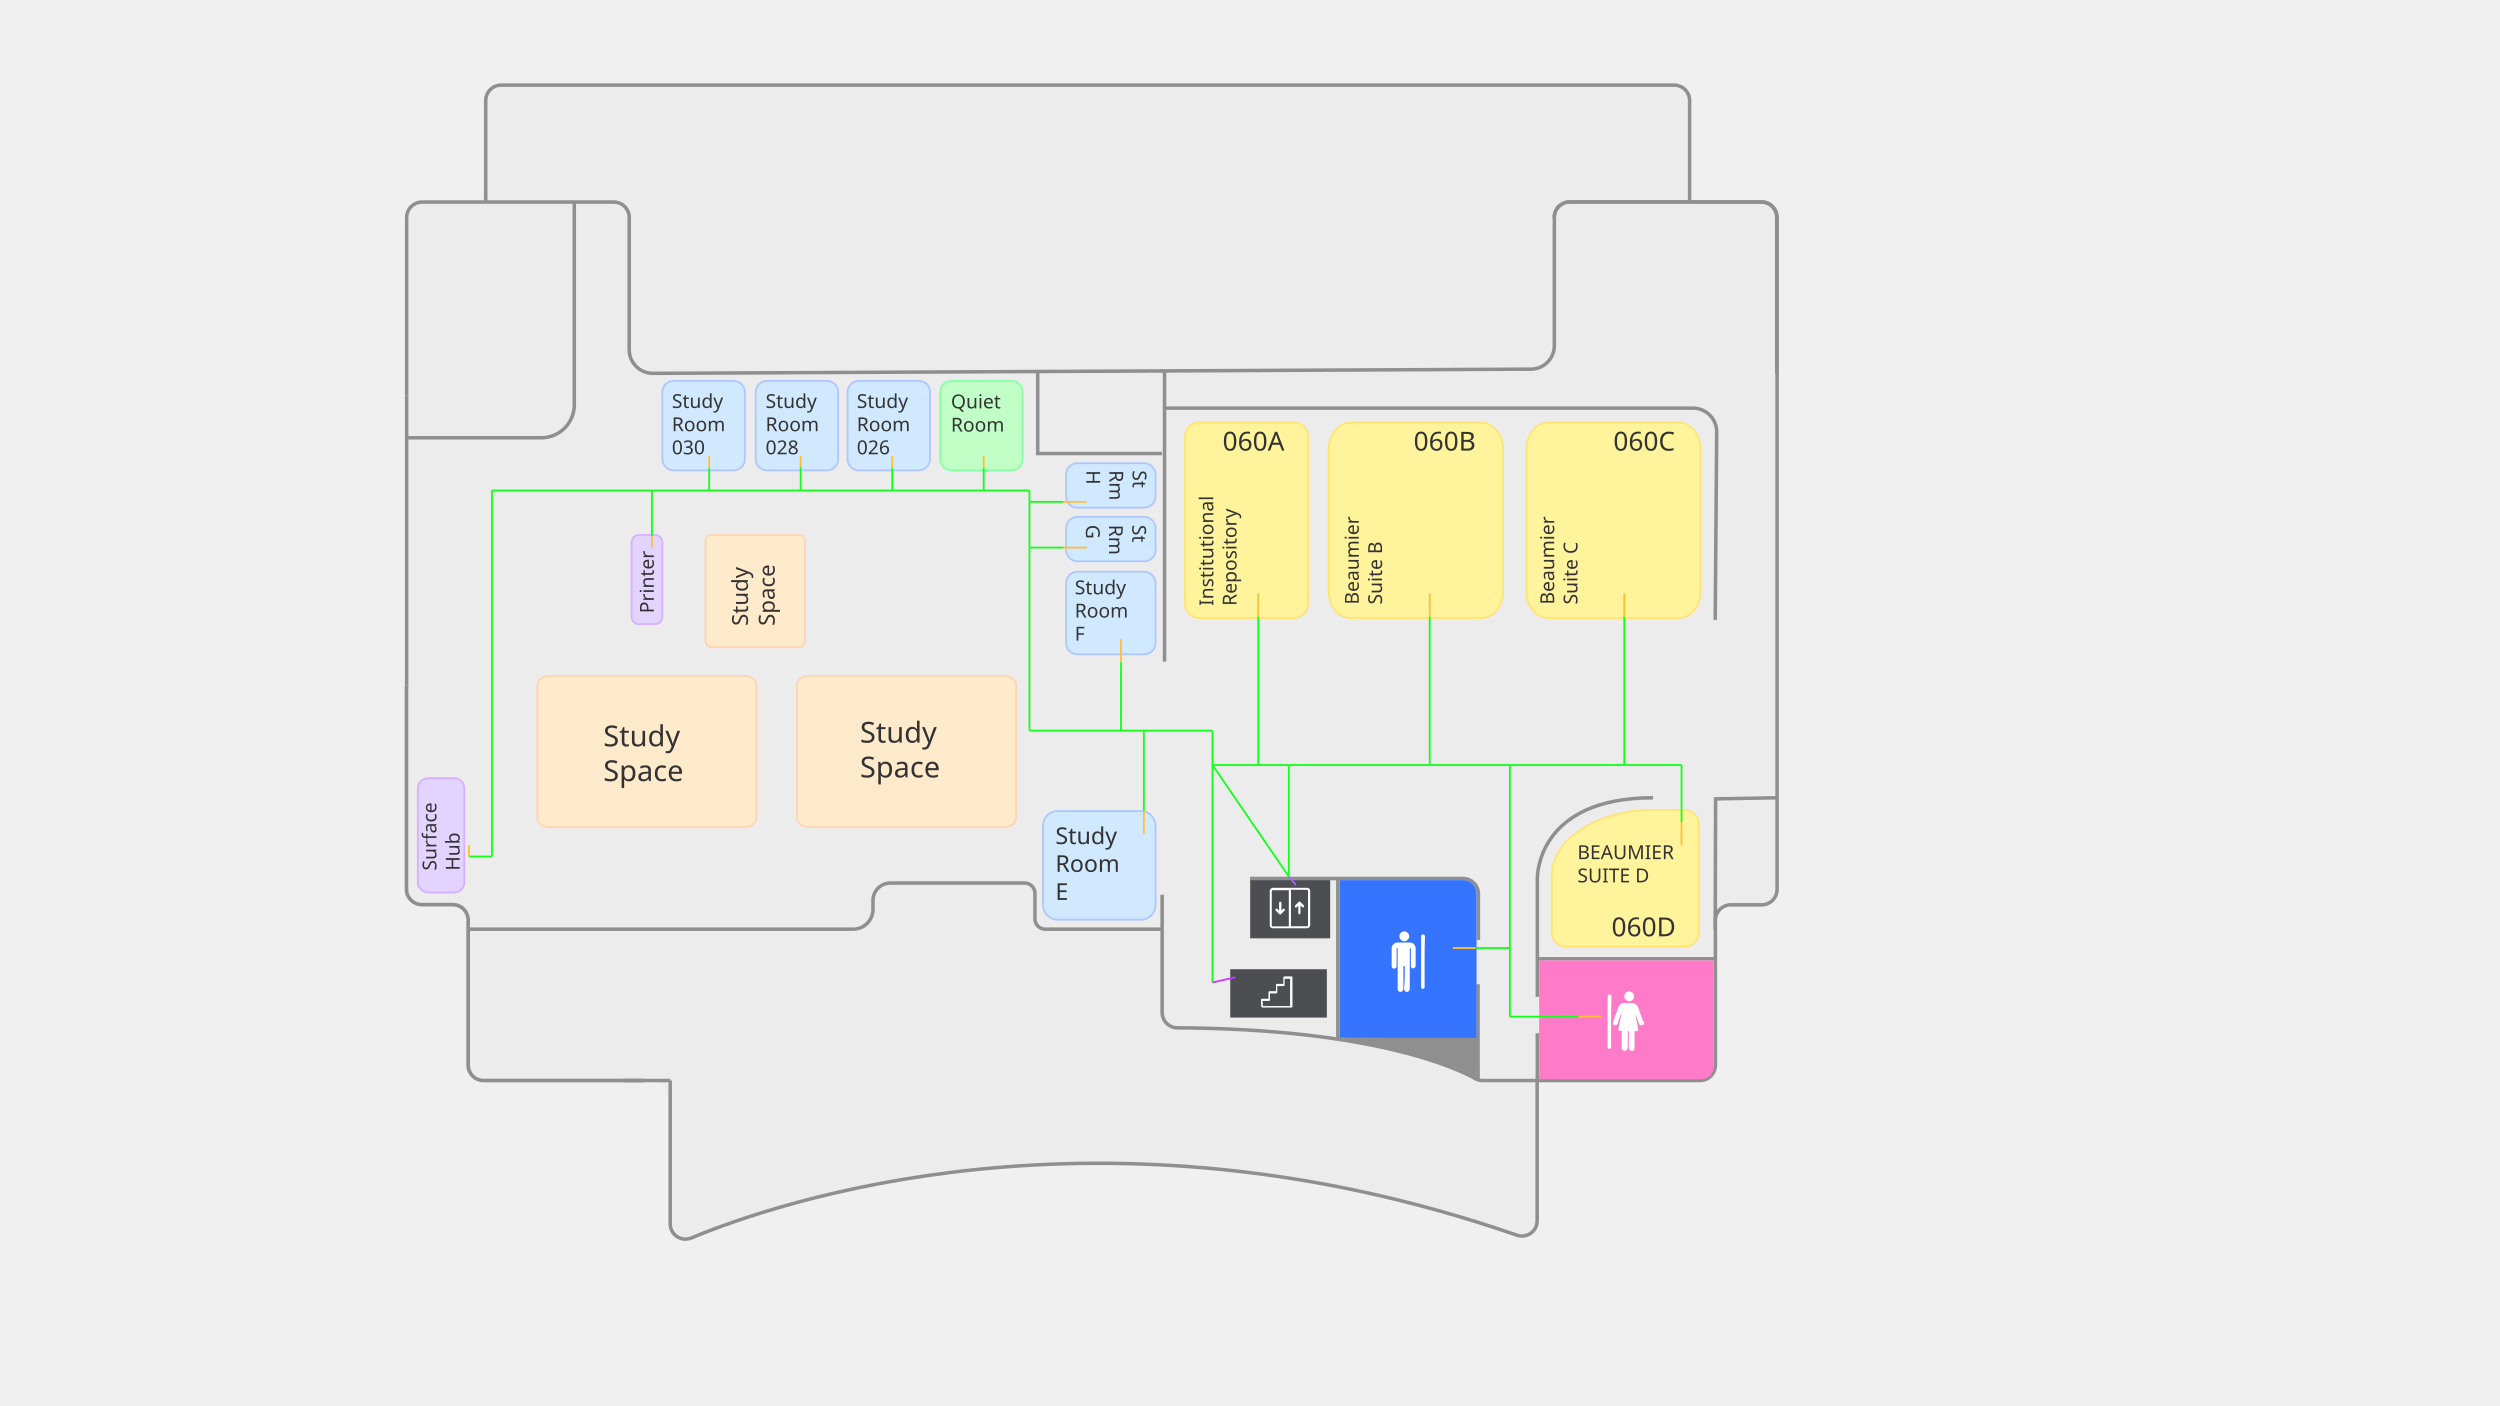
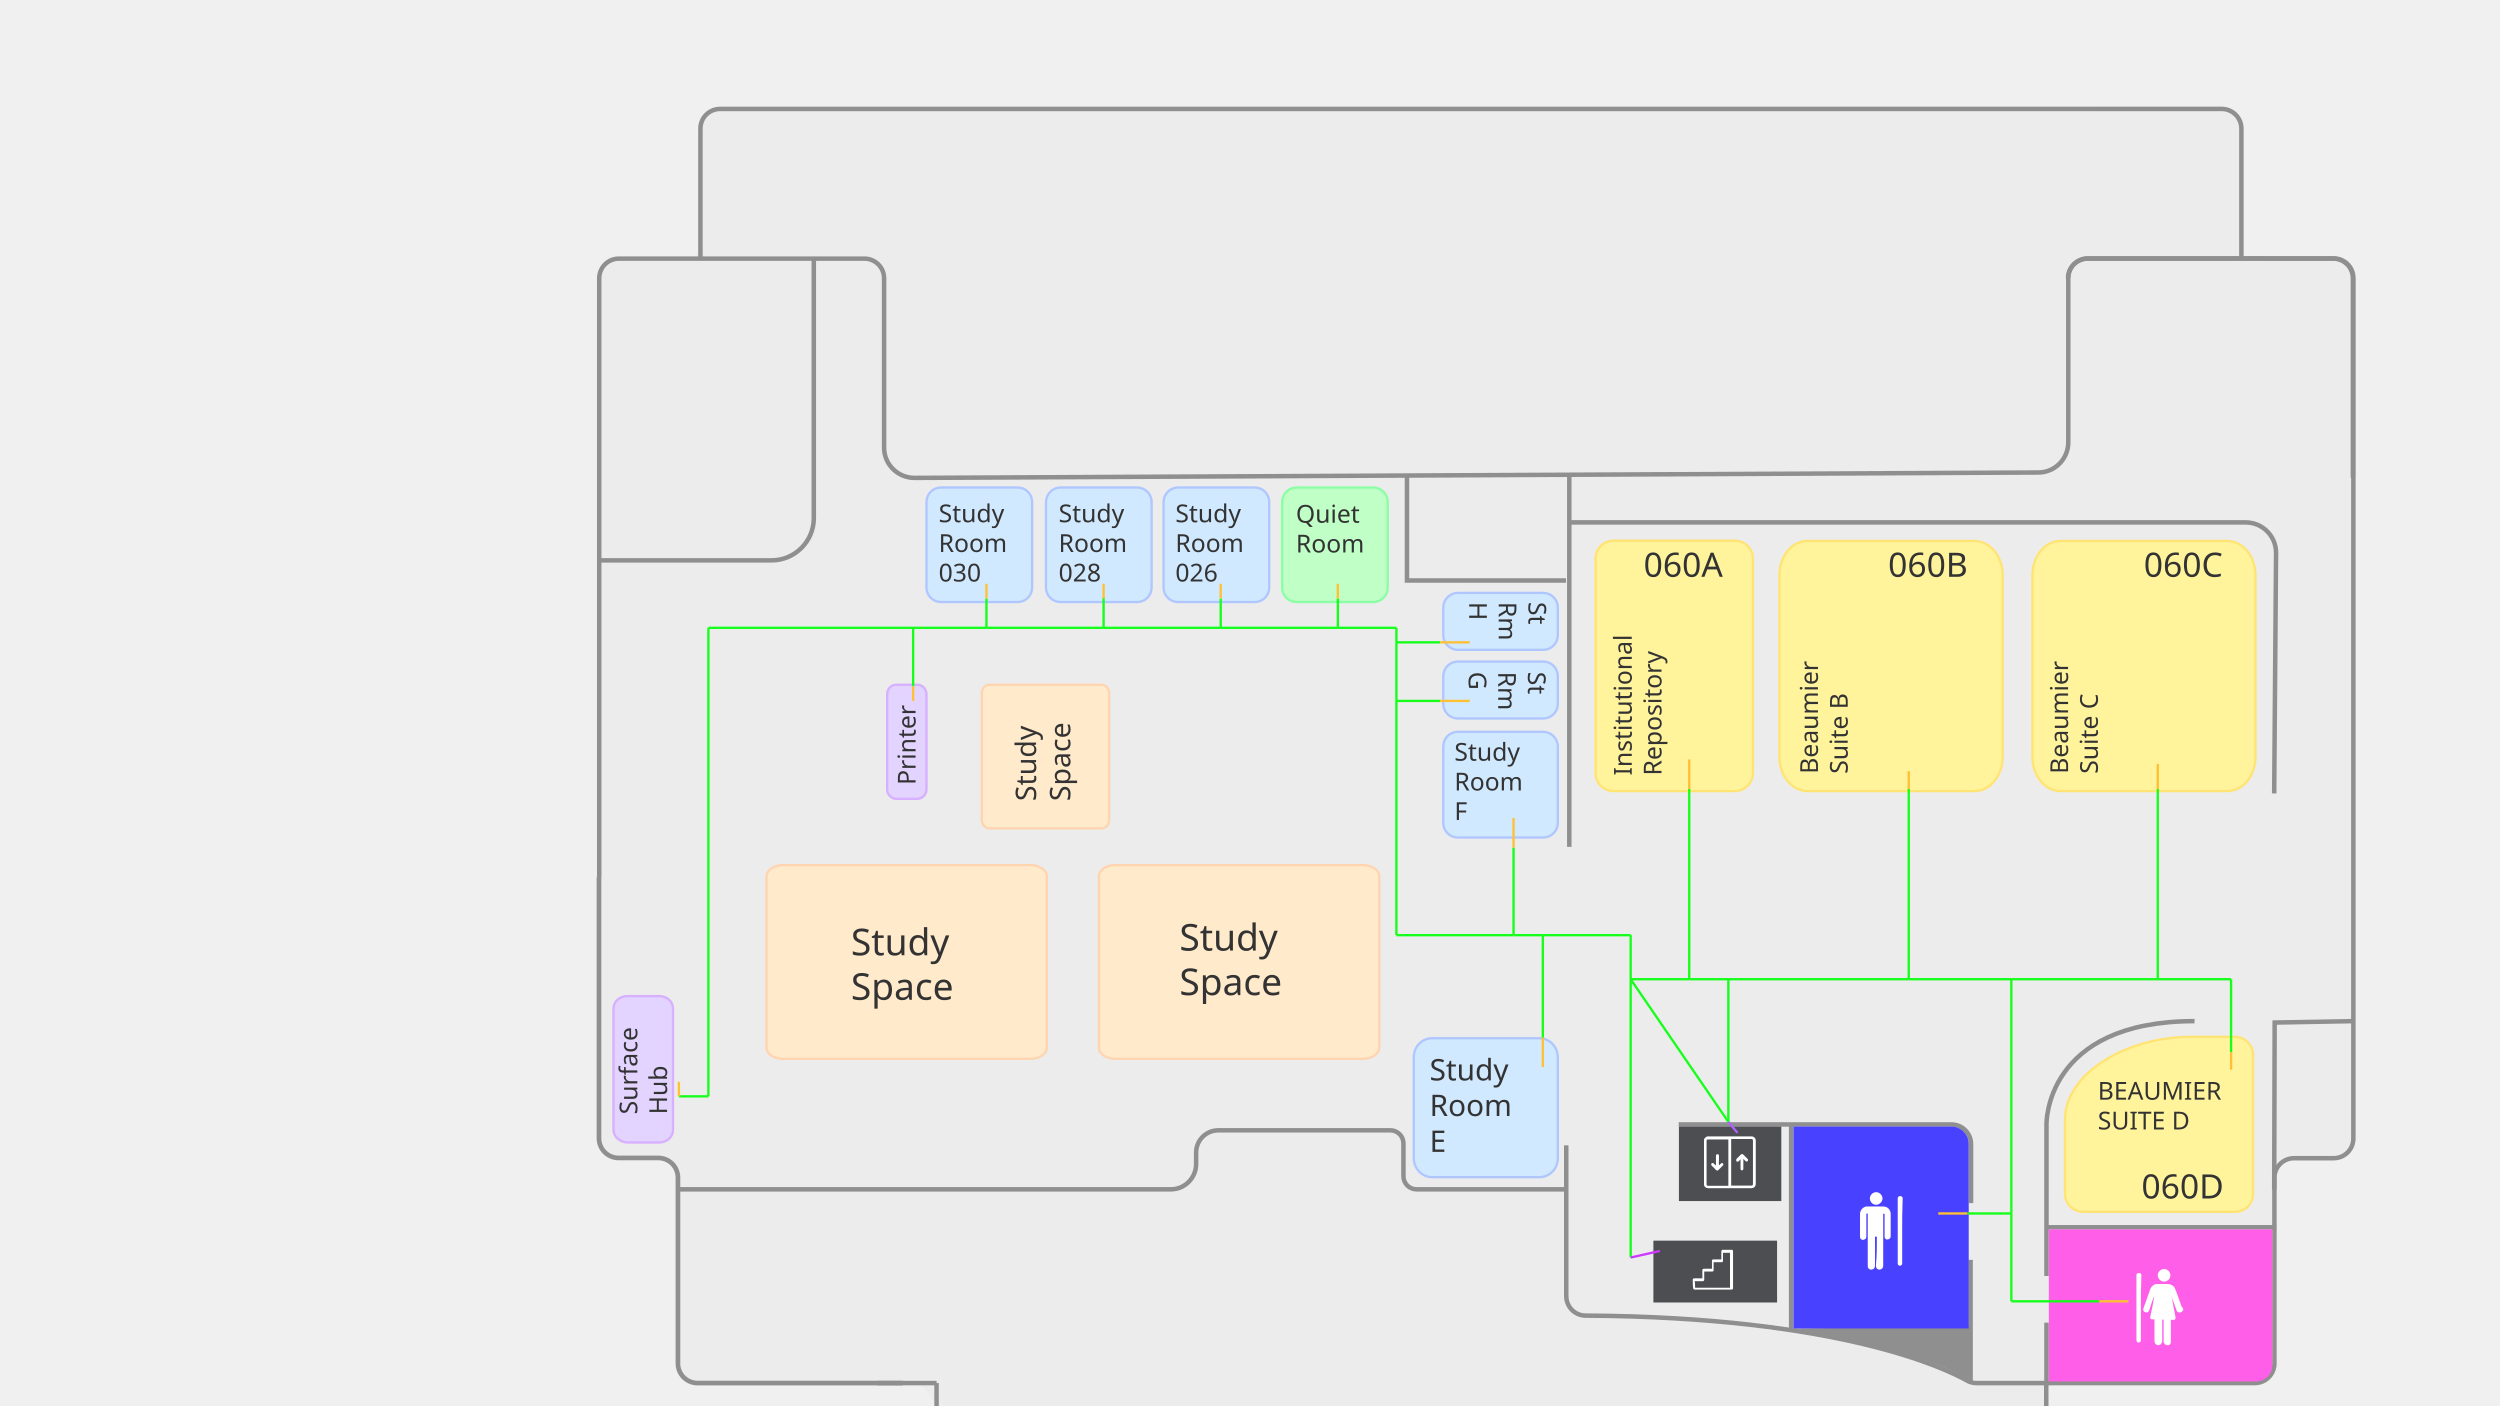
- <svg xmlns="http://www.w3.org/2000/svg" xmlns:xlink="http://www.w3.org/1999/xlink" version="1.1" id="Layer_1" x="0px" y="0px" width="1366px" height="768px" viewBox="0 0 1366 768" enable-background="new 0 0 1366 768" xml:space="preserve">
+ <svg xmlns="http://www.w3.org/2000/svg" xmlns:xlink="http://www.w3.org/1999/xlink" version="1.1" id="Layer_1" x="0px" y="0px" width="1366px" height="768px" viewBox="0 0 1000 600" enable-background="new 0 0 1366 768" xml:space="preserve">
  <g id="Background">
    <path fill="#ECECEC" d="M922.8,105.9V55.7c0-4.6-3-10.4-7.6-10.4l-641.6,1.3c-4.6,0-9.1,5.8-9.1,10.4v48.6c0,4-2.9,5.1-6.9,5.1   h-26.7c-4.6,0-8.7,5.2-8.7,11.6v364.4c0,4.6,3.9,8.2,8.5,8.2l16,0.1c4.6,0,8.5,3,8.5,7.6v80.3c0.7,3.6,2.4,7.2,7,8h93.5   c4.6,0,9.5,5.2,9.5,9.8l0.6,71.1c2.7,3.5,4.5,7,9.7,5.6l3.6-1C422,657.5,497.9,636,603.3,636c92.8,0,178,18.5,225.3,39.7   c5.5,2.5,12.8-4.1,10.5-10.5V598c0-4.6,1.3-7.3,5.9-7.3h84.1c4.6,0,8.3-2.4,8.3-7v-80.3c0-4.6,3.7-8.4,8.4-8.4h16.7   c4.6,0,8.3-3.7,8.3-8.3V122.3c0-5.2-3.1-12-8.3-12l-34.2,1.3C925.3,111.5,922.8,109,922.8,105.9z" />
    <path fill="none" stroke="#8F8F8F" stroke-width="2" stroke-miterlimit="9.6" d="M351.8,590.4h-87.6c-4.6,0-8.4-3.7-8.4-8.4v-79.3   c0-4.6-3.7-8.4-8.4-8.4h-16.9c-4.6,0-8.4-3.7-8.4-8.4V374.4" />
    <line fill="none" stroke="#8F8F8F" stroke-width="1.92" stroke-miterlimit="9.6" x1="222.2" y1="374.4" x2="222.2" y2="216" />
    <path fill="none" stroke="#8F8F8F" stroke-width="1.92" stroke-miterlimit="9.6" d="M222.2,216v-97.2c0-4.6,3.7-8.4,8.4-8.4h104.8   c4.6,0,8.4,3.7,8.4,8.4v72.3c0,7.1,5.8,12.9,13,12.9l479.7-2.3c7.1,0,12.8-5.8,12.8-12.9v-70.1c0-4.6,3.7-8.4,8.4-8.4h7.7h97.2   c4.6,0,8.4,3.7,8.4,8.4V486c0,4.6-3.7,8.4-8.4,8.4h-16.9c-4.6,0-8.4,3.7-8.4,8.4V582c0,4.6-3.7,8.4-8.4,8.4h-87.6H810   c-1.4,0-2.8-0.4-4-1.1c-9.1-5.1-54.3-27.1-162.7-27.7c-4.6,0-8.3-3.7-8.3-8.4v-64.3" />
    <path fill="none" stroke="#8F8F8F" stroke-width="1.92" stroke-miterlimit="9.6" d="M683,480h116.4c4.6,0,8.4,3.7,8.4,8.4v25.2" />
    <line fill="none" stroke="#8F8F8F" stroke-width="1.92" stroke-miterlimit="9.6" x1="731" y1="480" x2="731" y2="567.8" />
    <path fill="none" stroke="#8F8F8F" stroke-width="1.92" stroke-miterlimit="9.6" d="M366.2,590.4v78.3c0,6,6,10,11.6,7.7   c45.9-19.1,223.2-80.5,451-1.5c5.5,1.9,11.1-2.1,11.1-7.9v-76.6" />
    <path fill="none" stroke="#8F8F8F" stroke-width="1.92" stroke-miterlimit="9.6" d="M265.4,110.4V54.9c0-4.6,3.7-8.4,8.4-8.4h641   c4.6,0,8.4,3.7,8.4,8.4v55.5" />
    <path fill="#FFEACC" stroke="#FFD4B0" stroke-miterlimit="10" d="M300.6,369.3h105.7c3.8,0,7,2.1,7,4.8v73.1c0,2.6-3.1,4.8-7,4.8   H300.6c-3.8,0-7-2.1-7-4.8v-73.1C293.7,371.4,296.7,369.3,300.6,369.3z" />
    <line fill="none" stroke="#8F8F8F" stroke-width="1.92" stroke-miterlimit="9.6" x1="840" y1="564.6" x2="840" y2="590.4" />
    <line fill="none" stroke="#8F8F8F" stroke-width="1.92" stroke-miterlimit="9.6" x1="807.6" y1="537.8" x2="807.6" y2="590.3" />
    <path fill="none" stroke="#8F8F8F" stroke-width="1.92" stroke-miterlimit="9.6" d="M366.2,590.4h-20.1h-5.3" />
    <path fill="none" stroke="#8F8F8F" stroke-width="1.92" stroke-miterlimit="9.6" d="M903.2,435.9C839,435.9,840,480,840,480v64.7" />
    <path fill="none" stroke="#8F8F8F" stroke-width="1.92" stroke-miterlimit="9.6" d="M255.8,507.7h210.4c6,0,10.8-4.9,10.8-10.8V492   c0-5.2,4.2-9.5,9.5-9.5h73.4c3.1,0,5.6,2.5,5.6,5.6v14c0,3.1,2.5,5.6,5.6,5.6h63.8" />
    <path fill="none" stroke="#8F8F8F" stroke-width="1.92" stroke-miterlimit="9.6" d="M849.2,118.8c0-4.6,3.7-8.4,8.4-8.4h104.8   c4.6,0,8.4,3.7,8.4,8.4V204" />
    <path fill="none" stroke="#8F8F8F" stroke-width="1.92" stroke-miterlimit="9.6" d="M849.2,216" />
    <line fill="none" stroke="#8F8F8F" stroke-width="1.92" stroke-miterlimit="9.6" x1="636.3" y1="361.5" x2="636.3" y2="203" />
    <path fill="none" stroke="#8F8F8F" stroke-width="1.92" stroke-miterlimit="9.6" d="M636.3,223H925c7.2,0,13,5.8,13,13l-0.8,102.7" />
    <polyline fill="none" stroke="#8F8F8F" stroke-width="1.92" stroke-miterlimit="9.6" points="970.8,435.9 937.4,436.5 937.2,507.8     " />
    <path fill="none" stroke="#8F8F8F" stroke-width="1.92" stroke-miterlimit="9.6" d="M313.8,110.4v110.8c0,9.9-8.1,18-18,18h-73.7" />
    <line fill="none" stroke="#8F8F8F" stroke-width="1.92" stroke-miterlimit="9.6" x1="839.9" y1="523.9" x2="938" y2="523.9" />
    <polyline fill="none" stroke="#8F8F8F" stroke-width="1.92" stroke-miterlimit="9.6" points="567,203 567,247.8 634.9,247.8  " />
    <path id="Study" fill="#FFEACC" stroke="#FFD4B0" stroke-miterlimit="10" d="M442.5,369.3h105.7c3.8,0,7,2.1,7,4.8v73.1   c0,2.6-3.1,4.8-7,4.8H442.5c-3.8,0-7-2.1-7-4.8v-73.1C435.5,371.4,438.6,369.3,442.5,369.3z" />
    <path fill="#FFEACC" stroke="#FFD4B0" stroke-miterlimit="10" d="M388.7,292.3h48c1.7,0,3.2,1.6,3.2,3.6V350c0,2-1.4,3.6-3.2,3.6   h-48c-1.7,0-3.2-1.6-3.2-3.6v-54.1C385.5,293.9,386.9,292.3,388.7,292.3z" />
    <path fill="#8F8F8F" d="M807.6,566.1l-75.6,1c0,0,62.1,11,74.8,22.6L807.6,566.1z" />
  </g>
  <g id="Base">
    <rect x="672.2" y="529.6" fill="#4C4E52" width="52.8" height="26.4" />
    <rect x="683.1" y="480.9" fill="#4C4E52" width="43.7" height="31.8" />
  </g>
  <g id="Rooms">
    <a id="PrinterfB" xlink:href="#">
      <g>
        <path fill="#E3D3FF" stroke="#D7B0FF" stroke-miterlimit="10" d="M345.1,336.9v-40.5c0-2.3,1.7-4.1,3.9-4.1h9     c2.2,0,3.9,1.8,3.9,4.1v40.5c0,2.3-1.7,4.1-3.9,4.1h-9C346.9,341,345.1,339.2,345.1,336.9z" />
      </g>
    </a>
    <a id="GS-030" xlink:href="#">
      <g>
        <path fill="#D1E9FF" stroke="#AFC6FF" stroke-miterlimit="10" d="M368.1,208.1h32.7c3.4,0,6.2,2.7,6.2,6.2v36.5     c0,3.4-2.7,6.2-6.2,6.2h-32.7c-3.4,0-6.2-2.7-6.2-6.2v-36.5C361.9,210.9,364.6,208.1,368.1,208.1z" />
      </g>
    </a>
    <a id="GS-028" xlink:href="#">
      <g>
        <path fill="#D1E9FF" stroke="#AFC6FF" stroke-miterlimit="10" d="M419.1,208.1h32.7c3.4,0,6.2,2.7,6.2,6.2v36.5     c0,3.4-2.7,6.2-6.2,6.2h-32.7c-3.4,0-6.2-2.7-6.2-6.2v-36.5C413,210.9,415.7,208.1,419.1,208.1z" />
      </g>
    </a>
    <a id="GS-026" xlink:href="#">
      <g>
        <path fill="#D1E9FF" stroke="#AFC6FF" stroke-miterlimit="10" d="M469.3,208.1H502c3.4,0,6.2,2.7,6.2,6.2v36.5     c0,3.4-2.7,6.2-6.2,6.2h-32.7c-3.4,0-6.2-2.7-6.2-6.2v-36.5C463.1,210.9,465.9,208.1,469.3,208.1z" />
      </g>
    </a>
    <a id="Meditation" xlink:href="#">
      <g>
        <path fill="#C0FFC6" stroke="#8AFFA5" stroke-miterlimit="10" d="M519.9,208.1h32.7c3.4,0,6.2,2.7,6.2,6.2v36.5     c0,3.4-2.7,6.2-6.2,6.2h-32.7c-3.4,0-6.2-2.7-6.2-6.2v-36.5C513.7,210.9,516.5,208.1,519.9,208.1z" />
      </g>
    </a>
    <a id="GS-F" xlink:href="#">
      <g>
        <path fill="#D1E9FF" stroke="#AFC6FF" stroke-miterlimit="10" d="M631.4,318.6v32.7c0,3.4-2.7,6.2-6.2,6.2h-36.5     c-3.4,0-6.2-2.7-6.2-6.2v-32.7c0-3.4,2.7-6.2,6.2-6.2h36.5C628.5,312.4,631.4,315.2,631.4,318.6z" />
      </g>
    </a>
    <a id="GS-G">
      <g>
        <path id="_x3C_Group_x3E__2_" fill="#D1E9FF" stroke="#AFC6FF" stroke-miterlimit="10" d="M625.2,306.7h-36.5     c-3.4,0-6.2-2.8-6.2-6.2v-11.9c0-3.4,2.8-6.2,6.2-6.2h36.5c3.4,0,6.2,2.8,6.2,6.2v11.9C631.4,304,628.6,306.7,625.2,306.7z" />
      </g>
    </a>
    <a id="GS-H">
      <g>
        <path id="_x3C_Group_x3E__3_" fill="#D1E9FF" stroke="#AFC6FF" stroke-miterlimit="10" d="M625.2,277.4h-36.5     c-3.4,0-6.2-2.8-6.2-6.2v-11.9c0-3.4,2.8-6.2,6.2-6.2h36.5c3.4,0,6.2,2.8,6.2,6.2v11.9C631.4,274.6,628.6,277.4,625.2,277.4z" />
      </g>
    </a>
    <a id="GS-E" xlink:href="#">
      <g>
        <path fill="#D1E9FF" stroke="#AFC6FF" stroke-miterlimit="10" d="M631.4,451.3v43.1c0,4.4-3.4,8.1-7.8,8.1h-45.9     c-4.2,0-7.8-3.6-7.8-8.1v-43.1c0-4.4,3.4-8.1,7.8-8.1h45.9C627.8,443.2,631.4,446.8,631.4,451.3z" />
      </g>
    </a>
    <a id="SurfaceHub" xlink:href="#">
      <g>
        <path fill="#E3D3FF" stroke="#D7B0FF" stroke-miterlimit="10" d="M228.3,482.4v-51.9c0-2.9,2.6-5.3,5.9-5.3h13.6     c3.3,0,5.9,2.3,5.9,5.3v51.9c0,2.9-2.6,5.3-5.9,5.3h-13.6C231.1,487.6,228.3,485.3,228.3,482.4z" />
      </g>
    </a>
-     <a id="B-Suite-C-060C" xlink:href="#">
+     <a id="B-Suite-060C" xlink:href="#">
      <g>
        <path fill="#FFF39C" stroke="#FFE474" stroke-miterlimit="10" d="M929.2,245.5v77.6c0,8-5.3,14.6-12,14.6H846     c-6.6,0-12-6.5-12-14.6v-77.6c0-8,5.3-14.6,12-14.6h71.2C923.7,230.9,929.2,237.4,929.2,245.5z" />
      </g>
    </a>
-     <a id="B-Suite-B-060B" xlink:href="#">
+     <a id="B-Suite-060B" xlink:href="#">
      <g>
        <path fill="#FFF39C" stroke="#FFE474" stroke-miterlimit="10" d="M821.3,245.5v77.6c0,8-5.3,14.6-12,14.6H738     c-6.6,0-12-6.5-12-14.6v-77.6c0-8,5.3-14.6,12-14.6h71.2C815.8,230.9,821.3,237.4,821.3,245.5z" />
      </g>
    </a>
    <a id="IR-060A" xlink:href="#">
      <g>
        <path id="_x3C_Group_x3E__1_" fill="#FFF39C" stroke="#FFE474" stroke-miterlimit="10" d="M707,337.7h-51.8     c-4.2,0-7.7-3.4-7.7-7.7v-91.5c0-4.2,3.4-7.7,7.7-7.7H707c4.2,0,7.7,3.4,7.7,7.7V330C714.7,334.2,711.2,337.7,707,337.7z" />
      </g>
    </a>
-     <a id="B-Suite-D-060D_1_" xlink:href="#">
+     <a id="B-Suite-060D" xlink:href="#">
      <g>
        <path id="_x3C_Group_x3E_" fill="#FFF39C" stroke="#FFE474" stroke-miterlimit="10" d="M901.5,442.6h19c4.2,0,7.7,3.5,7.7,7.7     v59.3c0,4.3-3.4,7.7-7.7,7.7h-64.9c-4.2,0-7.7-3.5-7.7-7.7V478C847.9,458,874.5,442.6,901.5,442.6z" />
      </g>
    </a>
-     <path id="Womens0" fill="#FF7BC9" d="M929.5,589.7H841v-64.9h95.4v58C936.4,586.6,933.3,589.7,929.5,589.7z" />
-     <path id="Mens0" fill="#3574FF" d="M806.8,567.1H732v-86.2h67.4c4.1,0,7.4,3.3,7.4,7.4L806.8,567.1L806.8,567.1z" />
+     <path id="Womens0" fill="#FF5FE8" d="M929.5,589.7H841v-64.9h95.4v58C936.4,586.6,933.3,589.7,929.5,589.7z" />
+     <path id="Mens0" fill="#4841FF" d="M806.8,567.1H732v-86.2h67.4c4.1,0,7.4,3.3,7.4,7.4L806.8,567.1L806.8,567.1z" />
  </g>
  <g id="Labels">
    <text transform="matrix(1 0 0 1 587.239 324.7263)" fill="#333333" font-family="'Retroica'" font-size="10.56px">Study</text>
    <text transform="matrix(1 0 0 1 587.239 337.4255)" fill="#333333" font-family="'Retroica'" font-size="10.56px">Room</text>
    <text transform="matrix(1 0 0 1 587.239 350.0271)" fill="#333333" font-family="'Retroica'" font-size="10.56px">F</text>
    <text transform="matrix(0 1 -1 0 618.8672 256.9547)" fill="#333333" font-family="'Retroica'" font-size="10.56px">St</text>
    <text transform="matrix(0 1 -1 0 606.168 256.9547)" fill="#333333" font-family="'Retroica'" font-size="10.56px">Rm</text>
    <text transform="matrix(0 1 -1 0 593.5664 256.9547)" fill="#333333" font-family="'Retroica'" font-size="10.56px">H</text>
    <text transform="matrix(1 0 0 1 519.582 223.1346)" fill="#333333" font-family="'Retroica'" font-size="10.56px">Quiet</text>
    <text transform="matrix(1 0 0 1 519.582 235.8346)" fill="#333333" font-family="'Retroica'" font-size="10.56px">Room</text>
    <text transform="matrix(1 0 0 1 468.1372 222.9235)" fill="#333333" font-family="'Retroica'" font-size="10.56px">Study</text>
    <text transform="matrix(1 0 0 1 468.1372 235.6235)" fill="#333333" font-family="'Retroica'" font-size="10.56px">Room</text>
    <text transform="matrix(1 0 0 1 468.1372 248.2235)" fill="#333333" font-family="'Retroica'" font-size="10.56px">026</text>
    <text transform="matrix(1 0 0 1 418.2987 222.9235)" fill="#333333" font-family="'Retroica'" font-size="10.56px">Study</text>
    <text transform="matrix(1 0 0 1 418.2987 235.6235)" fill="#333333" font-family="'Retroica'" font-size="10.56px">Room</text>
    <text transform="matrix(1 0 0 1 418.2987 248.2235)" fill="#333333" font-family="'Retroica'" font-size="10.56px">028</text>
    <text transform="matrix(1 0 0 1 367.0898 222.9232)" fill="#333333" font-family="'Retroica'" font-size="10.56px">Study</text>
    <text transform="matrix(1 0 0 1 367.0898 235.6232)" fill="#333333" font-family="'Retroica'" font-size="10.56px">Room</text>
    <text transform="matrix(1 0 0 1 367.0898 248.2232)" fill="#333333" font-family="'Retroica'" font-size="10.56px">030</text>
-     <text transform="matrix(-3.267949e-07 -1 1 -3.267949e-07 662.9528 331.0354)" fill="#333333" font-family="'Retroica'" font-size="10.56px">Institutional</text>
-     <text transform="matrix(-3.267949e-07 -1 1 -3.267949e-07 675.6528 331.0354)" fill="#333333" font-family="'Retroica'" font-size="10.56px">Repository</text>
-     <text transform="matrix(-3.267949e-07 -1 1 -3.267949e-07 742.4422 330.3069)" fill="#333333" font-family="'Retroica'" font-size="10.56px">Beaumier</text>
-     <text transform="matrix(-3.267949e-07 -1 1 -3.267949e-07 755.1422 330.3069)" fill="#333333" font-family="'Retroica'" font-size="10.56px">Suite B</text>
-     <text transform="matrix(-3.267949e-07 -1 1 -3.267949e-07 849.2162 330.3069)" fill="#333333" font-family="'Retroica'" font-size="10.56px">Beaumier</text>
-     <text transform="matrix(-3.267949e-07 -1 1 -3.267949e-07 861.9162 330.3069)" fill="#333333" font-family="'Retroica'" font-size="10.56px">Suite C</text>
+     <text transform="matrix(-3.267949e-07 -1 1 -3.267949e-07 662.9528 331.0355)" fill="#333333" font-family="'Retroica'" font-size="10.56px">Institutional</text>
+     <text transform="matrix(-3.267949e-07 -1 1 -3.267949e-07 675.6528 331.0355)" fill="#333333" font-family="'Retroica'" font-size="10.56px">Repository</text>
+     <text transform="matrix(-3.267949e-07 -1 1 -3.267949e-07 742.4422 330.307)" fill="#333333" font-family="'Retroica'" font-size="10.56px">Beaumier</text>
+     <text transform="matrix(-3.267949e-07 -1 1 -3.267949e-07 755.1422 330.307)" fill="#333333" font-family="'Retroica'" font-size="10.56px">Suite B</text>
+     <text transform="matrix(-3.267949e-07 -1 1 -3.267949e-07 849.2162 330.307)" fill="#333333" font-family="'Retroica'" font-size="10.56px">Beaumier</text>
+     <text transform="matrix(-3.267949e-07 -1 1 -3.267949e-07 861.9162 330.307)" fill="#333333" font-family="'Retroica'" font-size="10.56px">Suite C</text>
    <text transform="matrix(1 0 0 1 668.0212 246.2231)" fill="#333333" font-family="'Retroica'" font-size="14.362px">060A</text>
    <text transform="matrix(1 0 0 1 772.4023 246.223)" fill="#333333" font-family="'Retroica'" font-size="14.362px">060B</text>
    <text transform="matrix(1 0 0 1 881.5382 246.2229)" fill="#333333" font-family="'Retroica'" font-size="14.362px">060C</text>
    <text transform="matrix(1 0 0 1 880.5383 511.5997)" fill="#333333" font-family="'Retroica'" font-size="14.362px">060D</text>
    <text transform="matrix(1 0 0 1 861.8876 469.4295)" fill="#333333" font-family="'Retroica'" font-size="10.56px">BEAUMIER</text>
    <text transform="matrix(1 0 0 1 861.8876 482.1295)" fill="#333333" font-family="'Retroica'" font-size="10.56px">SUITE D</text>
    <text transform="matrix(1 0 0 1 576.6611 461.2041)" fill="#333333" font-family="'Retroica'" font-size="12.695px">Study</text>
    <text transform="matrix(1 0 0 1 576.6611 476.4041)" fill="#333333" font-family="'Retroica'" font-size="12.695px">Room</text>
    <text transform="matrix(1 0 0 1 576.6611 491.7041)" fill="#333333" font-family="'Retroica'" font-size="12.695px">E</text>
    <text transform="matrix(0 1 -1 0 618.6562 286.7449)" fill="#333333" font-family="'Retroica'" font-size="10.56px">St</text>
    <text transform="matrix(0 1 -1 0 605.957 286.7449)" fill="#333333" font-family="'Retroica'" font-size="10.56px">Rm</text>
    <text transform="matrix(0 1 -1 0 593.3555 286.7449)" fill="#333333" font-family="'Retroica'" font-size="10.56px">G</text>
-     <text transform="matrix(-1.224647e-16 -1 1 -1.224647e-16 357.2461 335.0566)" fill="#333333" font-family="'Retroica'" font-size="10.56px">Printer</text>
-     <text transform="matrix(-1.224647e-16 -1 1 -1.224647e-16 238.4564 475.6934)" fill="#333333" font-family="'Retroica'" font-size="10.56px">Surface</text>
-     <text transform="matrix(-1.224647e-16 -1 1 -1.224647e-16 251.1564 475.6934)" fill="#333333" font-family="'Retroica'" font-size="10.56px">Hub</text>
+     <text transform="matrix(-1.224647e-16 -1 1 -1.224647e-16 357.2461 335.0568)" fill="#333333" font-family="'Retroica'" font-size="10.56px">Printer</text>
+     <text transform="matrix(-1.224647e-16 -1 1 -1.224647e-16 238.4564 475.6935)" fill="#333333" font-family="'Retroica'" font-size="10.56px">Surface</text>
+     <text transform="matrix(-1.224647e-16 -1 1 -1.224647e-16 251.1564 475.6935)" fill="#333333" font-family="'Retroica'" font-size="10.56px">Hub</text>
    <text transform="matrix(1 0 0 1 329.6351 407.7881)" fill="#333333" font-family="'Retroica'" font-size="15.827px">Study</text>
    <text transform="matrix(1 0 0 1 329.6351 426.7881)" fill="#333333" font-family="'Retroica'" font-size="15.827px">Space</text>
    <text transform="matrix(1 0 0 1 469.8656 405.7881)" fill="#333333" font-family="'Retroica'" font-size="15.827px">Study</text>
    <text transform="matrix(1 0 0 1 469.8656 424.7881)" fill="#333333" font-family="'Retroica'" font-size="15.827px">Space</text>
-     <text transform="matrix(-3.267949e-07 -1 1 -3.267949e-07 408.6855 341.9778)" fill="#333333" font-family="'Retroica'" font-size="12.14px">Study</text>
-     <text transform="matrix(-3.267949e-07 -1 1 -3.267949e-07 423.2855 341.9778)" fill="#333333" font-family="'Retroica'" font-size="12.14px">Space</text>
+     <text transform="matrix(-3.267949e-07 -1 1 -3.267949e-07 408.6855 341.9779)" fill="#333333" font-family="'Retroica'" font-size="12.14px">Study</text>
+     <text transform="matrix(-3.267949e-07 -1 1 -3.267949e-07 423.2855 341.9779)" fill="#333333" font-family="'Retroica'" font-size="12.14px">Space</text>
    <rect x="553.6" y="322.1" fill="none" width="2.7" height="2.2" />
  </g>
  <g id="Icons">
    <g>
      <path fill="#FFFFFF" d="M689,546.1c0.1-0.3,0.3-0.4,0.7-0.4c1.1,0,2.1,0,3.2,0c0.1,0,0.1,0,0.2,0c0-0.1,0-0.2,0-0.2    c0-1.1,0-2.1,0-3.2c0-0.5,0.2-0.7,0.7-0.7c1.1,0,2.1,0,3.2,0c0.1,0,0.1,0,0.2,0c0-0.1,0-0.1,0-0.2c0-1.1,0-2.1,0-3.2    c0-0.4,0.2-0.6,0.6-0.6c1.1,0,2.1,0,3.2,0c0.1,0,0.1,0,0.2,0c0-0.1,0-0.2,0-0.2c0-1.1,0-2.1,0-3.2c0-0.3,0.1-0.5,0.4-0.7    c1.4,0,2.8,0,4.2,0c0.3,0.1,0.4,0.4,0.4,0.7c0,5.2,0,10.4,0,15.6c0,0.5-0.2,0.7-0.7,0.7c-5.2,0-10.4,0-15.6,0    c-0.3,0-0.6-0.1-0.7-0.4C689,548.9,689,547.5,689,546.1z M690,549.7c5,0,10,0,14.9,0c0-5,0-10,0-14.9c-1,0-2,0-3,0    c0,0.1,0,0.1,0,0.2c0,1.1,0,2.1,0,3.2c0,0.2,0,0.4-0.2,0.5c-0.1,0.1-0.3,0.1-0.4,0.1c-1.1,0-2.1,0-3.2,0c-0.1,0-0.1,0-0.2,0    c0,0.1,0,0.1,0,0.2c0,1.1,0,2.1,0,3.2c0,0.4-0.2,0.6-0.6,0.6c-1.1,0-2.1,0-3.2,0c-0.1,0-0.1,0-0.2,0c0,0.1,0,0.2,0,0.2    c0,1.1,0,2.1,0,3.2c0,0.5-0.2,0.7-0.7,0.7c-1.1,0-2.1,0-3.2,0c-0.1,0-0.1,0-0.2,0C690,547.7,690,548.7,690,549.7z" />
    </g>
    <g>
      <path fill="#FFFFFF" d="M880.3,558.2c0,4.6,0,9,0,13.6c0,0.3,0,0.4,0,0.5c-0.1,0.5-0.5,0.8-1,0.8s-0.9-0.4-0.9-0.9    c0-0.1,0-0.3,0-0.5c0-9,0-17.9,0-27c0-0.1,0-0.4,0-0.5c0.1-0.5,0.5-0.9,1.2-0.8c0.5,0,0.9,0.4,0.9,0.9c0,0.1,0,0.3,0,0.4    C880.3,549.2,880.3,553.6,880.3,558.2z" />
      <g>
        <path fill="#FFFFFF" d="M898.3,559.2c-0.1,0.1-0.1,0.4-0.3,0.5c-0.3,0.4-0.8,0.6-1.3,0.6c-0.6-0.1-1-0.4-1.2-1     c-0.4-1.3-0.9-2.4-1.3-3.6c-0.3-0.9-0.6-1.5-0.9-2.4c0,0.4,0.3,0.8,0.3,1.2c0.5,2.7,1,5.4,1.5,7.9c0.1,0.8-0.4,1.2-1.2,1     c-0.3,0-0.5,0-0.8,0c0,0.1,0,0.4,0,0.5c0,2.9,0,5.9,0,8.8c0,1.2-0.8,1.7-1.7,1.5c-0.8-0.1-1.4-0.8-1.4-1.5c0-0.8,0-1.7,0-2.6     c0-2,0-4.4,0-6.4c0-0.1,0-0.3,0-0.4c-0.3,0-0.4,0-0.6,0c0,0.1,0,0.3,0,0.4c0,2.9,0,5.9,0,8.7c0,0.4-0.1,0.8-0.3,1     c-0.3,0.6-1,0.9-1.7,0.8c-0.6-0.1-1.2-0.8-1.3-1.4c0-0.1,0-0.4,0-0.5c0-2.8,0-5.8,0-8.6c0-0.1,0-0.3,0-0.5c-0.3,0-0.6,0-0.9,0     c-0.8,0-1-0.4-0.9-1c0.6-2.9,1.3-6,1.7-9v-0.1c0,0.1-0.1,0.1-0.1,0.3c-0.8,1.9-1.4,4-2,5.8c-0.3,0.8-0.9,1.2-1.5,1     c-0.9-0.1-1.4-1-1-1.7c0.4-1,0.6-1.9,1-2.8c0.6-1.8,1.3-3.7,1.9-5.4c0.4-0.9,0.9-1.5,1.7-1.9c0.3-0.1,0.6-0.3,1-0.3     c1.5,0,3.2,0,4.7,0c1.2,0,2.4,0.6,2.9,1.5c0.4,0.6,0.5,1.3,0.8,1.8c0.9,2.3,1.4,4,2.3,6.4l0.4,0.4     C898.6,559.1,898.3,559.1,898.3,559.2z" />
        <path fill="#FFFFFF" d="M890.2,541.7c1.5,0,2.7,1.3,2.7,2.7c0,1.5-1.3,2.7-2.7,2.7s-2.7-1.3-2.7-2.7S888.7,541.7,890.2,541.7z" />
      </g>
    </g>
    <g>
      <g>
        <path fill="#FFFFFF" d="M767.6,527.9c-0.3,0-0.5,0-0.8,0c0,0.1,0,0.3,0,0.4c0,4,0,7.9,0,11.9c0,0.9-0.4,1.5-1.2,1.7     c-1,0.3-1.9-0.4-1.9-1.4c0-0.1,0-0.3,0-0.5c0-7.2,0-14.2,0-21.4c0-0.3,0.1-0.6-0.3-0.6c-0.4,0-0.3,0.4-0.3,0.6c0,3.1,0,6,0,9.1     c0,0.6-0.1,1.2-0.8,1.4c-0.9,0.5-1.8-0.1-1.9-1c0-0.1,0-0.3,0-0.4c0-3.1,0-6.1,0-9.4c0-1.5,0.9-2.7,2.3-3.2     c0.4-0.1,0.6-0.1,1-0.1c2.2,0,4.4,0,6.5,0c2,0,3.3,1.4,3.3,3.3c0,3.1,0,6.1,0,9.4c0,1-0.9,1.5-1.7,1.4c-0.5-0.1-0.8-0.5-0.9-1     c0-0.1,0-0.4,0-0.6c0-2.9,0-5.9,0-8.8c0-0.3,0.1-0.6-0.3-0.6c-0.4,0-0.3,0.4-0.3,0.6c0,7.2,0,14.3,0,21.5c0,0.9-0.4,1.5-1.2,1.7     c-1,0.3-1.8-0.4-1.9-1.4c0-0.1,0-0.3,0-0.5C767.6,535.8,767.6,532,767.6,527.9C767.6,528.1,767.6,528,767.6,527.9z" />
        <path fill="#FFFFFF" d="M764.6,511.6c0-1.5,1.3-2.7,2.7-2.7s2.7,1.3,2.7,2.7c0,1.4-1.3,2.7-2.7,2.7S764.7,513.2,764.6,511.6z" />
      </g>
      <path fill="#FFFFFF" d="M778.4,525.4c0,4.6,0,9,0,13.6c0,0.3,0,0.4,0,0.5c-0.1,0.5-0.5,0.8-1,0.8s-0.9-0.4-0.9-0.9    c0-0.1,0-0.3,0-0.5c0-9,0-17.9,0-27c0-0.1,0-0.4,0-0.5c0.1-0.5,0.5-0.9,1.2-0.8c0.5,0,0.9,0.4,0.9,0.9c0,0.1,0,0.3,0,0.4    C778.4,516.6,778.4,521,778.4,525.4z" />
    </g>
    <g>
      <path fill="#FFFFFF" d="M695.2,485.1c6.4,0,12.8,0,19.2,0l0,0c1.1,0.3,1.5,0.9,1.5,1.9c0,6.1,0,12.2,0,18.3c0,1.2-0.8,1.9-1.9,1.9    c-4.7,0-9.5,0-14.2,0c-1.4,0-2.9,0-4.3,0c-0.9,0-1.5-0.6-1.7-1.3v-0.1c0-6.4,0-12.8,0-19.2v-0.1c0.2-0.6,0.5-1,1.1-1.2    C694.9,485.1,695.1,485.1,695.2,485.1z M705.4,506.1c0.1,0,0.1,0,0.2,0c2.8,0,5.6,0,8.4,0c0.5,0,0.7-0.2,0.7-0.7    c0-6.1,0-12.3,0-18.4c0-0.6-0.2-0.8-0.7-0.8c-2.8,0-5.6,0-8.3,0c-0.1,0-0.2,0-0.3,0C705.4,492.9,705.4,499.5,705.4,506.1z     M704.2,486.4c-0.1,0-0.2,0-0.3,0c-2.8,0-5.6,0-8.3,0c-0.6,0-0.7,0.2-0.7,0.7c0,6.1,0,12.2,0,18.3c0,0.6,0.2,0.8,0.7,0.8    c2.8,0,5.6,0,8.3,0c0.1,0,0.2,0,0.3,0C704.2,499.5,704.2,492.9,704.2,486.4z" />
      <path fill="#FFFFFF" d="M709.5,494.8c-0.3,0.3-0.6,0.6-0.9,0.9c-0.1,0.1-0.3,0.2-0.4,0.2c-0.3,0.1-0.5-0.1-0.6-0.3    c-0.1-0.2-0.1-0.5,0-0.7c0-0.1,0.1-0.1,0.1-0.2c0.6-0.6,1.2-1.2,1.8-1.8c0.4-0.4,0.7-0.4,1.1,0c0.6,0.6,1.2,1.2,1.8,1.8    c0.4,0.4,0.2,1-0.2,1.1c-0.3,0.1-0.5,0-0.7-0.2c-0.1-0.1-0.3-0.3-0.4-0.4c-0.1-0.1-0.3-0.3-0.5-0.5c0,0.1,0,0.2,0,0.3    c0,1.3,0,2.6,0,3.9c0,0.4-0.3,0.7-0.6,0.7s-0.6-0.2-0.6-0.6c0-0.1,0-0.2,0-0.3c0-1.2,0-2.5,0-3.7    C709.5,495,709.5,494.9,709.5,494.8z" />
      <path fill="#FFFFFF" d="M700.2,497.5c0.3-0.3,0.5-0.6,0.8-0.8c0.1-0.1,0.3-0.2,0.4-0.2c0.3-0.1,0.5,0.1,0.6,0.3    c0.1,0.2,0.1,0.5-0.1,0.7c-0.1,0.1-0.3,0.3-0.4,0.4c-0.5,0.5-1.1,1.1-1.5,1.5s-0.7,0.4-1.1,0c-0.6-0.6-1.2-1.2-1.8-1.8    c-0.4-0.4-0.3-1,0.2-1.1c0.3-0.1,0.5,0,0.7,0.2c0.3,0.3,0.5,0.5,0.8,0.8c0,0,0,0,0.1,0c0-0.1,0-0.2,0-0.2c0-1.3,0-2.6,0-3.9    c0-0.4,0.2-0.7,0.6-0.7s0.7,0.2,0.7,0.6c0,0.6,0,1.1,0,1.6C700.1,495.8,700.1,496.7,700.2,497.5    C700.1,497.5,700.1,497.5,700.2,497.5z" />
    </g>
  </g>
  <g id="Paths">
    <line fill="none" stroke="#15FF1B" stroke-miterlimit="9.6" x1="268.8" y1="468" x2="256.2" y2="468" />
    <line fill="none" stroke="#15FF1B" stroke-miterlimit="9.6" x1="268.8" y1="268" x2="268.8" y2="468" />
    <line fill="none" stroke="#15FF1B" stroke-miterlimit="9.6" x1="356.2" y1="268" x2="268.8" y2="268" />
    <line fill="none" stroke="#15FF1B" stroke-miterlimit="9.6" x1="387.5" y1="268" x2="356.2" y2="268" />
    <line fill="none" stroke="#15FF1B" stroke-miterlimit="9.6" x1="437.5" y1="268" x2="387.5" y2="268" />
    <line fill="none" stroke="#15FF1B" stroke-miterlimit="9.6" x1="487.5" y1="268" x2="437.5" y2="268" />
    <line fill="none" stroke="#15FF1B" stroke-miterlimit="9.6" x1="537.5" y1="268" x2="487.5" y2="268" />
    <line fill="none" stroke="#15FF1B" stroke-miterlimit="9.6" x1="562.5" y1="268" x2="537.5" y2="268" />
    <line fill="none" stroke="#15FF1B" stroke-miterlimit="9.6" x1="562.5" y1="274.2" x2="562.5" y2="268" />
    <line fill="none" stroke="#15FF1B" stroke-miterlimit="9.6" x1="562.5" y1="299.2" x2="562.5" y2="274.2" />
    <line fill="none" stroke="#15FF1B" stroke-miterlimit="9.6" x1="562.5" y1="399.2" x2="562.5" y2="299.2" />
    <line fill="none" stroke="#15FF1B" stroke-miterlimit="9.6" x1="612.5" y1="399.2" x2="562.5" y2="399.2" />
    <line fill="none" stroke="#15FF1B" stroke-miterlimit="9.6" x1="625" y1="399.2" x2="612.5" y2="399.2" />
    <line fill="none" stroke="#15FF1B" stroke-miterlimit="9.6" x1="662.5" y1="399.2" x2="625" y2="399.2" />
-     <line fill="none" stroke="#15FF1B" stroke-miterlimit="9.6" x1="662.5" y1="536.8" x2="662.5" y2="399.2" />
+     <line fill="none" stroke="#15FF1B" stroke-miterlimit="9.6" x1="662.5" y1="418" x2="662.5" y2="399.2" />
+     <line fill="none" stroke="#15FF1B" stroke-miterlimit="9.6" x1="662.5" y1="536.8" x2="662.5" y2="418" />
    <line fill="none" stroke="#15FF1B" stroke-miterlimit="9.6" x1="562.5" y1="274.2" x2="581.2" y2="274.2" />
    <line fill="none" stroke="#15FF1B" stroke-miterlimit="9.6" x1="562.5" y1="299.2" x2="581.2" y2="299.2" />
    <line fill="none" stroke="#15FF1B" stroke-miterlimit="9.6" x1="537.5" y1="268" x2="537.5" y2="255.5" />
    <line fill="none" stroke="#15FF1B" stroke-miterlimit="9.6" x1="487.5" y1="268" x2="487.5" y2="255.5" />
    <line fill="none" stroke="#15FF1B" stroke-miterlimit="9.6" x1="437.5" y1="255" x2="437.5" y2="268" />
    <line fill="none" stroke="#15FF1B" stroke-miterlimit="9.6" x1="387.5" y1="255.5" x2="387.5" y2="268" />
    <line fill="none" stroke="#15FF1B" stroke-miterlimit="9.6" x1="356.2" y1="268" x2="356.2" y2="293" />
    <line fill="none" stroke="#15FF1B" stroke-miterlimit="9.6" x1="612.5" y1="399.2" x2="612.5" y2="361.8" />
    <line fill="none" stroke="#15FF1B" stroke-miterlimit="9.6" x1="625" y1="399.2" x2="625" y2="443" />
    <line fill="none" stroke="#15FF1B" stroke-miterlimit="9.6" x1="825" y1="555.5" x2="862.5" y2="555.5" />
    <line fill="none" stroke="#15FF1B" stroke-miterlimit="9.6" x1="825" y1="518" x2="825" y2="555.5" />
    <line fill="none" stroke="#15FF1B" stroke-miterlimit="9.6" x1="825" y1="418" x2="825" y2="518" />
    <line fill="none" stroke="#15FF1B" stroke-miterlimit="9.6" x1="918.8" y1="418" x2="918.8" y2="449.2" />
    <line fill="none" stroke="#15FF1B" stroke-miterlimit="9.6" x1="887.5" y1="418" x2="918.8" y2="418" />
    <line fill="none" stroke="#15FF1B" stroke-miterlimit="9.6" x1="825" y1="418" x2="887.5" y2="418" />
    <line fill="none" stroke="#15FF1B" stroke-miterlimit="9.6" x1="781.2" y1="418" x2="825" y2="418" />
    <line fill="none" stroke="#15FF1B" stroke-miterlimit="9.6" x1="704.2" y1="418" x2="781.2" y2="418" />
    <line fill="none" stroke="#15FF1B" stroke-miterlimit="9.6" x1="687.5" y1="418" x2="704.2" y2="418" />
    <line fill="none" stroke="#15FF1B" stroke-miterlimit="9.6" x1="662.5" y1="418" x2="687.5" y2="418" />
    <line fill="none" stroke="#15FF1B" stroke-miterlimit="9.6" x1="704.2" y1="478.9" x2="662.5" y2="418" />
    <line fill="none" stroke="#15FF1B" stroke-miterlimit="9.6" x1="704.2" y1="418" x2="704.2" y2="478.9" />
    <line fill="none" stroke="#15FF1B" stroke-miterlimit="9.6" x1="806.2" y1="518" x2="825" y2="518" />
    <line fill="none" stroke="#15FF1B" stroke-miterlimit="9.6" x1="687.5" y1="418" x2="687.5" y2="336.8" />
    <line fill="none" stroke="#15FF1B" stroke-miterlimit="9.6" x1="781.2" y1="418" x2="781.2" y2="336.8" />
    <line fill="none" stroke="#15FF1B" stroke-miterlimit="9.6" x1="887.5" y1="418" x2="887.5" y2="336.8" />
  </g>
  <g id="Doors">
+     <line id="B-Suite-060D_1_" fill="none" stroke="#FFC033" stroke-miterlimit="10" x1="918.8" y1="449.2" x2="918.8" y2="456.6" />
+     <line id="B-Suite-060C_1_" fill="none" stroke="#FFC033" stroke-miterlimit="10" x1="887.5" y1="336.8" x2="887.5" y2="326.1" />
+     <line id="B-Suite-060B_1_" fill="none" stroke="#FFC033" stroke-miterlimit="10" x1="781.2" y1="336.8" x2="781.2" y2="329.2" />
    <line id="Womens0_1_" fill="none" stroke="#FFC033" stroke-miterlimit="10" x1="862.5" y1="555.5" x2="875" y2="555.5" />
    <line id="Mens0_1_" fill="none" stroke="#FFC033" stroke-miterlimit="10" x1="806.2" y1="518" x2="793.8" y2="518" />
-     <line id="B-Suite-D-060D" fill="none" stroke="#FFC033" stroke-miterlimit="10" x1="918.8" y1="449.2" x2="918.8" y2="461.8" />
-     <line id="B-SuiteC-060C" fill="none" stroke="#FFC033" stroke-miterlimit="10" x1="887.5" y1="336.8" x2="887.5" y2="324.2" />
-     <line id="B-SuiteB-060B" fill="none" stroke="#FFC033" stroke-miterlimit="10" x1="781.2" y1="336.8" x2="781.2" y2="324.2" />
    <line id="IR-060A_1_" fill="none" stroke="#FFC033" stroke-miterlimit="10" x1="687.5" y1="336.8" x2="687.5" y2="324.2" />
-     <line id="GS-E" fill="none" stroke="#FFC033" stroke-miterlimit="10" x1="625" y1="443" x2="625" y2="455.5" />
-     <line id="GS-F" fill="none" stroke="#FFC033" stroke-miterlimit="10" x1="612.5" y1="361.8" x2="612.5" y2="349.2" />
-     <line id="GS-G" fill="none" stroke="#FFC033" stroke-miterlimit="10" x1="581.2" y1="299.2" x2="593.8" y2="299.2" />
+     <line id="GS-E_1_" fill="none" stroke="#FFC033" stroke-miterlimit="10" x1="625" y1="443" x2="625" y2="455.5" />
+     <line id="GS-F_1_" fill="none" stroke="#FFC033" stroke-miterlimit="10" x1="612.5" y1="361.8" x2="612.5" y2="349.2" />
+     <line id="GS-G_1_" fill="none" stroke="#FFC033" stroke-miterlimit="10" x1="581.2" y1="299.2" x2="593.8" y2="299.2" />
    <line id="GS-H_1_" fill="none" stroke="#FFC033" stroke-miterlimit="10" x1="581.2" y1="274.2" x2="593.8" y2="274.2" />
-     <line id="GS-026" fill="none" stroke="#FFC033" stroke-miterlimit="10" x1="487.5" y1="255.5" x2="487.5" y2="249.2" />
-     <line id="GS-028" fill="none" stroke="#FFC033" stroke-miterlimit="10" x1="437.5" y1="255.5" x2="437.5" y2="249.2" />
-     <line id="GS-030" fill="none" stroke="#FFC033" stroke-miterlimit="10" x1="387.5" y1="255.5" x2="387.5" y2="249.2" />
-     <line id="PrinterfB" fill="none" stroke="#FFC033" stroke-miterlimit="10" x1="356.2" y1="293" x2="356.2" y2="299.2" />
-     <line id="SurfaceHub" fill="none" stroke="#FFC033" stroke-miterlimit="10" x1="256.2" y1="468" x2="256.2" y2="461.8" />
+     <line id="GS-026_1_" fill="none" stroke="#FFC033" stroke-miterlimit="10" x1="487.5" y1="255.5" x2="487.5" y2="249.2" />
+     <line id="GS-028_1_" fill="none" stroke="#FFC033" stroke-miterlimit="10" x1="437.5" y1="255.5" x2="437.5" y2="249.2" />
+     <line id="GS-030_1_" fill="none" stroke="#FFC033" stroke-miterlimit="10" x1="387.5" y1="255.5" x2="387.5" y2="249.2" />
+     <line id="PrinterfB_1_" fill="none" stroke="#FFC033" stroke-miterlimit="10" x1="356.2" y1="293" x2="356.2" y2="299.2" />
+     <line id="SurfaceHub_1_" fill="none" stroke="#FFC033" stroke-miterlimit="10" x1="256.2" y1="468" x2="256.2" y2="461.8" />
    <line id="Meditation_1_" fill="none" stroke="#FFC033" stroke-miterlimit="10" x1="537.5" y1="255.5" x2="537.5" y2="249.2" />
  </g>
  <g id="Portals">
    <line id="Stair.1.floor1_2_" fill="none" stroke="#CE39FF" stroke-miterlimit="10" x1="675" y1="534" x2="662.5" y2="536.8" />
    <line id="Elev.1.floor1" fill="none" stroke="#B15FFF" stroke-miterlimit="9.6" x1="704.2" y1="478.9" x2="708.1" y2="483.6" />
  </g>
</svg>
